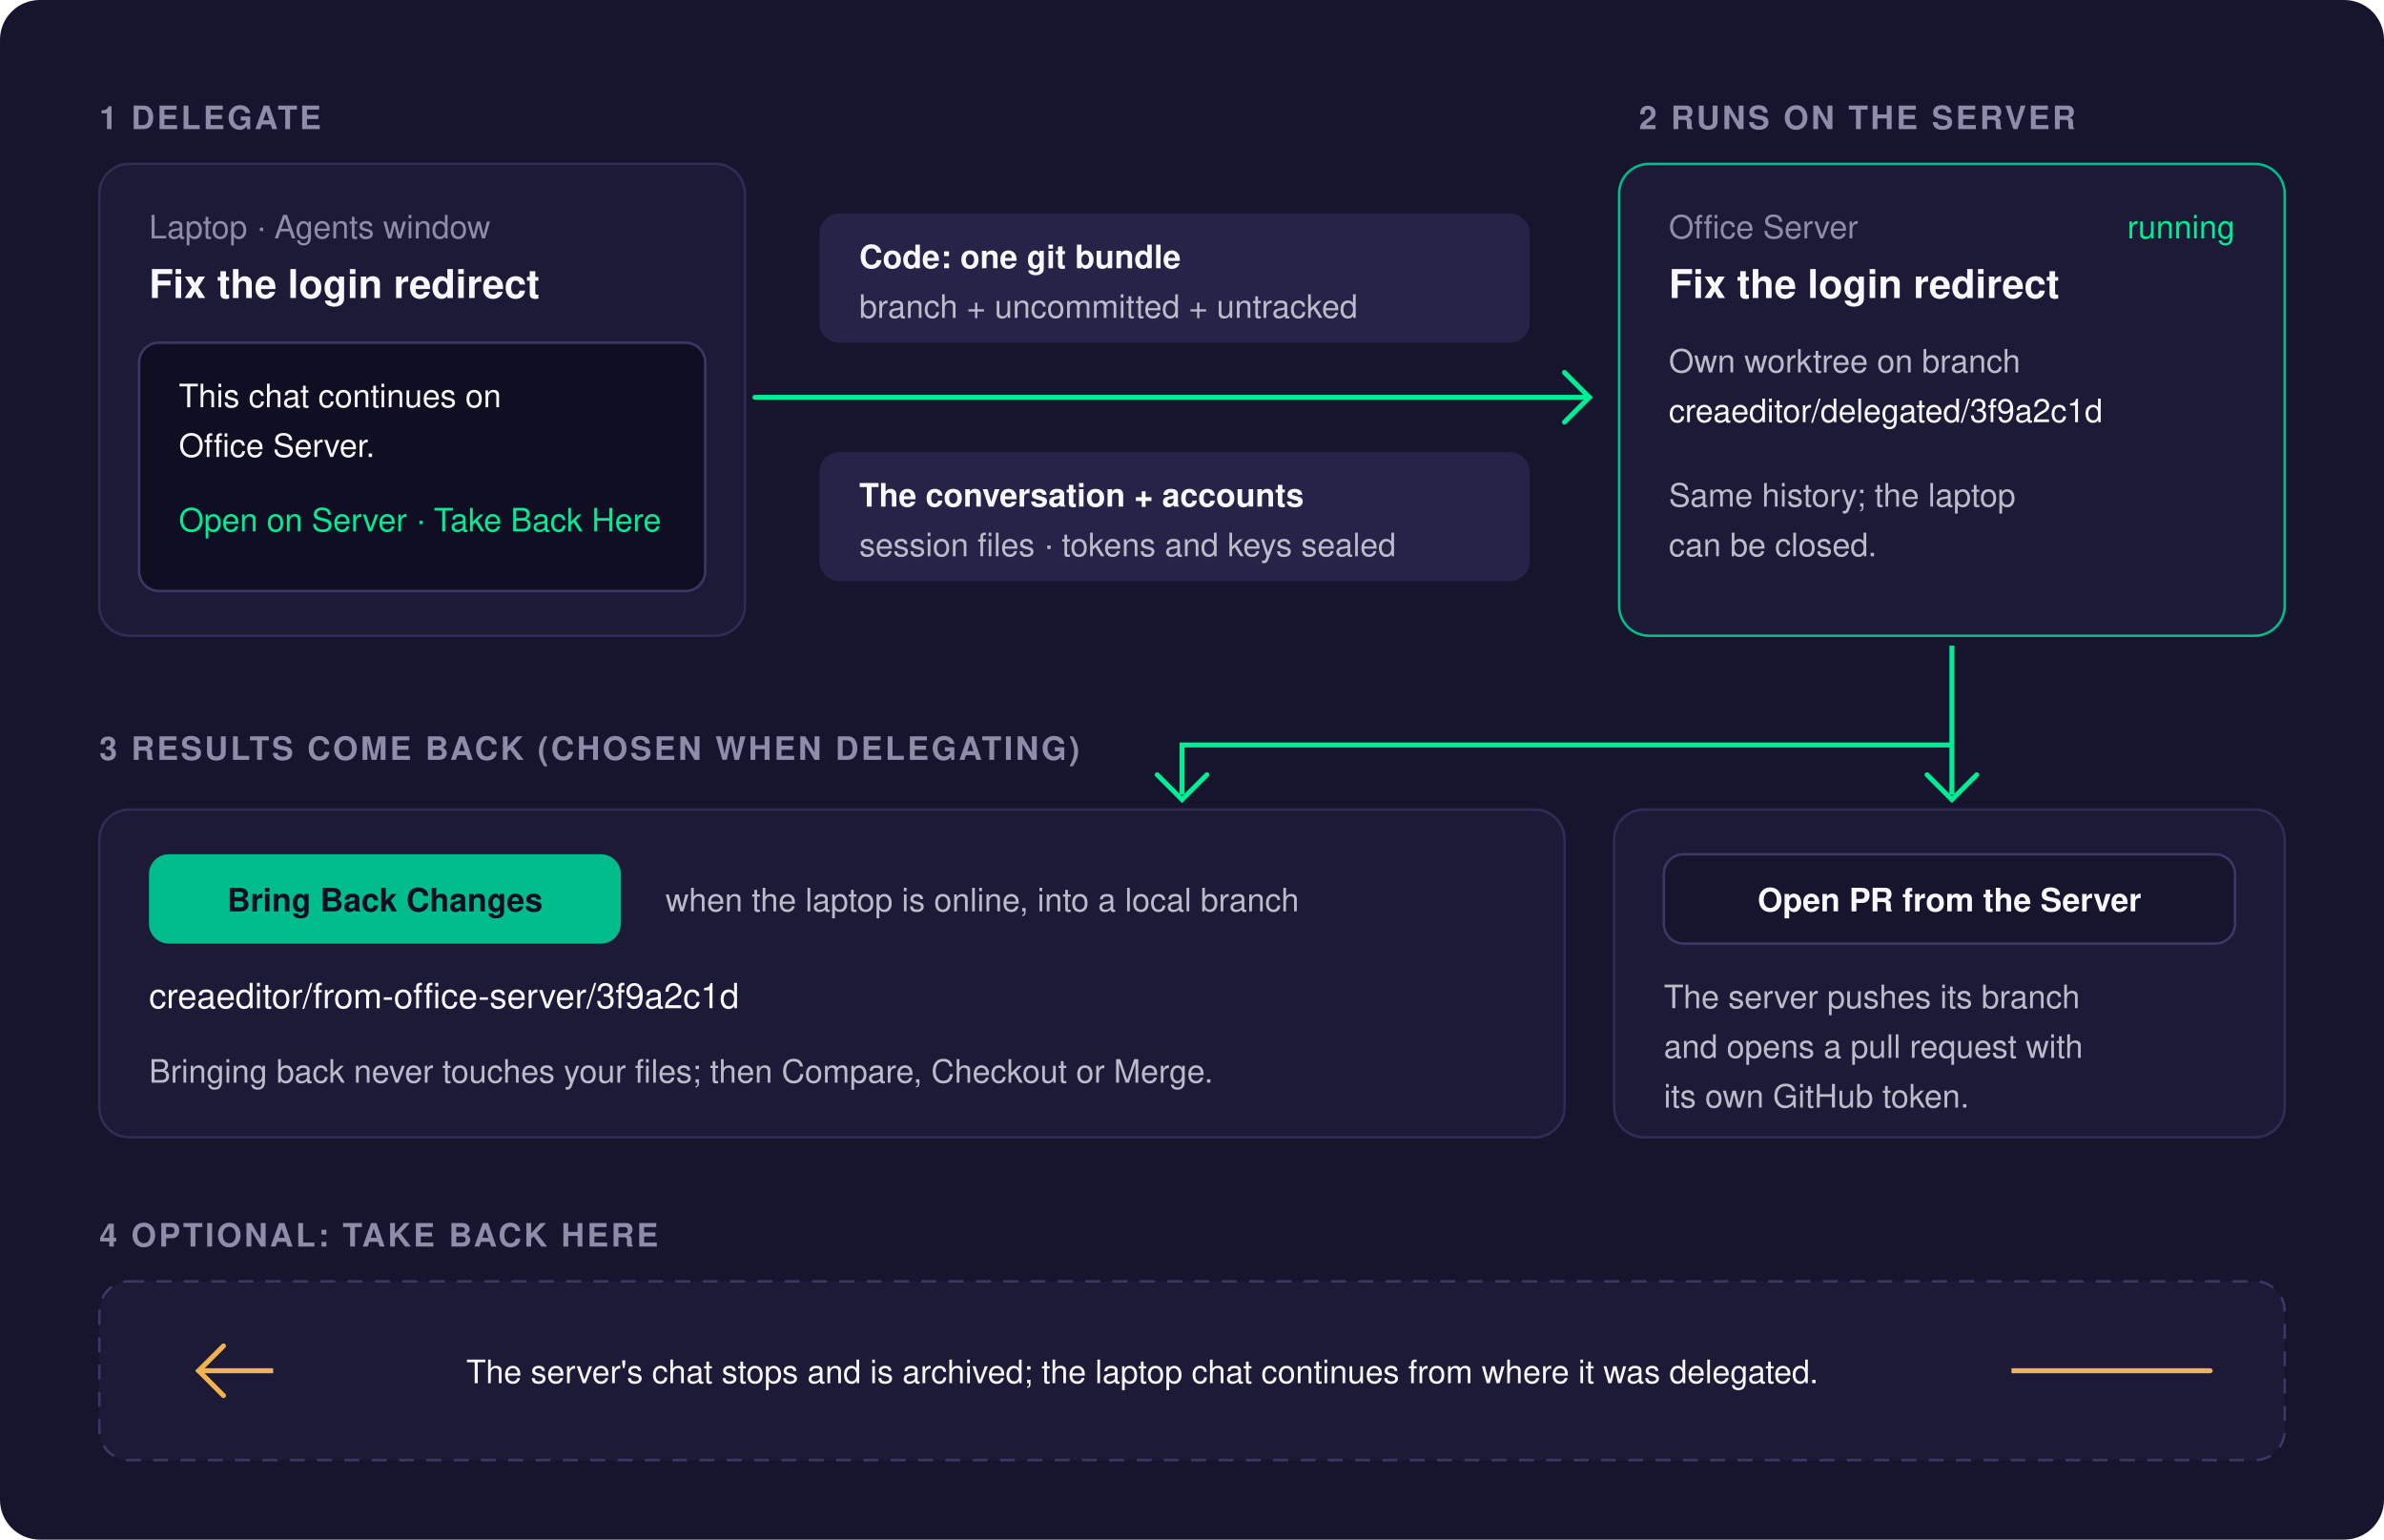
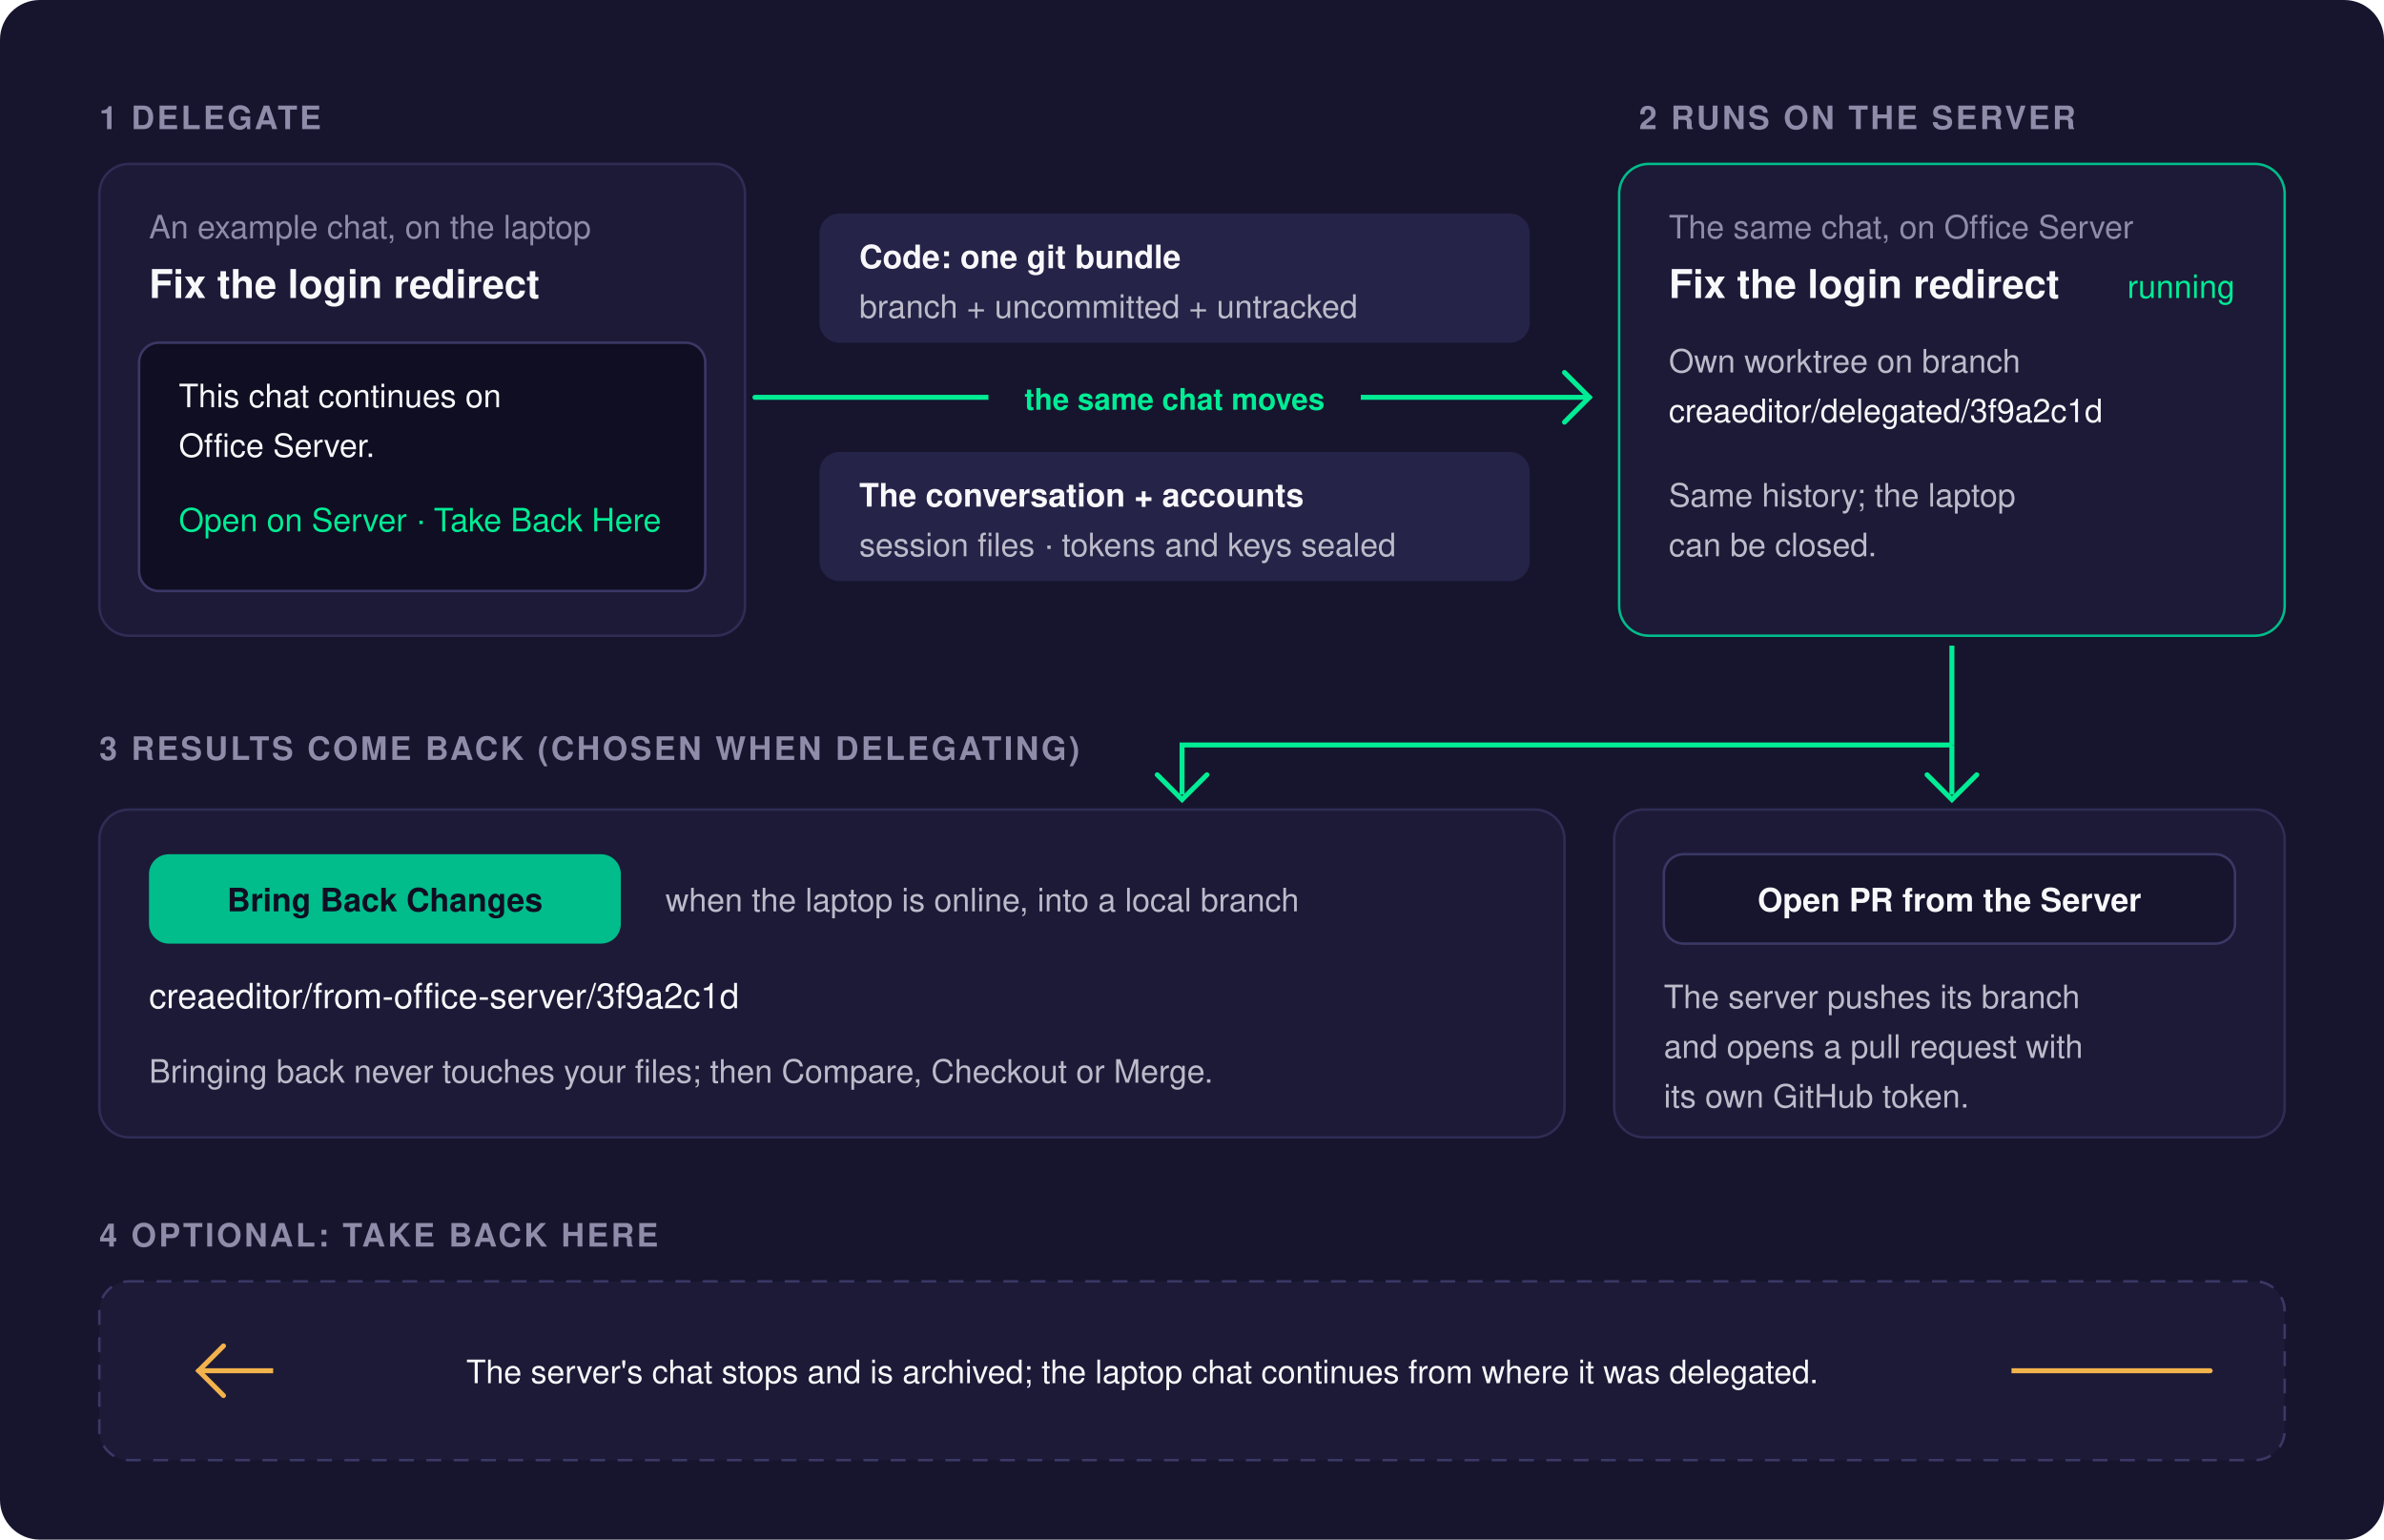
<svg xmlns="http://www.w3.org/2000/svg" width="960" height="620" viewBox="0 0 960 620" font-family="-apple-system, 'Segoe UI', Helvetica, Arial, sans-serif">
  <rect width="960" height="620" rx="16" fill="#16152D" />
  <text x="40" y="52" fill="#8E8CA8" font-size="13" font-weight="600" letter-spacing="1">1  DELEGATE</text>
  <text x="660" y="52" fill="#8E8CA8" font-size="13" font-weight="600" letter-spacing="1">2  RUNS ON THE SERVER</text>
  <rect x="40" y="66" width="260" height="190" rx="12" fill="#1C1A37" stroke="#2F2C55" />
-   <text x="60" y="96" fill="#8E8CA8" font-size="13">Laptop · Agents window</text>
+   <text x="60" y="96" fill="#8E8CA8" font-size="13">An example chat, on the laptop</text>
  <text x="60" y="120" fill="#F8F7FA" font-size="16" font-weight="600">Fix the login redirect</text>
  <rect x="56" y="138" width="228" height="100" rx="8" fill="#0F0E22" stroke="#3B3866" />
  <text x="72" y="164" fill="#F8F7FA" font-size="13">This chat continues on</text>
  <text x="72" y="184" fill="#F8F7FA" font-size="13">Office Server.</text>
  <text x="72" y="214" fill="#00EC95" font-size="13">Open on Server · Take Back Here</text>
  <g stroke="#00EC95" stroke-width="2" fill="none" stroke-linecap="round">
    <path d="M304 160 H640" />
    <path d="M630 150 L640 160 L630 170" />
  </g>
+   <rect x="398" y="149" width="150" height="22" rx="11" fill="#16152D" />
+   <text x="473" y="165" fill="#00EC95" font-size="12" font-weight="600" text-anchor="middle">the same chat moves</text>
  <rect x="330" y="86" width="286" height="52" rx="8" fill="#252347" />
  <text x="346" y="108" fill="#F8F7FA" font-size="13" font-weight="600">Code: one git bundle</text>
  <text x="346" y="128" fill="#BCBBCA" font-size="13">branch + uncommitted + untracked</text>
  <rect x="330" y="182" width="286" height="52" rx="8" fill="#252347" />
  <text x="346" y="204" fill="#F8F7FA" font-size="13" font-weight="600">The conversation + accounts</text>
  <text x="346" y="224" fill="#BCBBCA" font-size="13">session files · tokens and keys sealed</text>
  <rect x="652" y="66" width="268" height="190" rx="12" fill="#1C1A37" stroke="#00BD8B" />
-   <text x="672" y="96" fill="#8E8CA8" font-size="13">Office Server</text>
-   <text x="900" y="96" fill="#00EC95" font-size="13" text-anchor="end">running</text>
+   <text x="672" y="96" fill="#8E8CA8" font-size="13">The same chat, on Office Server</text>
+   <text x="900" y="120" fill="#00EC95" font-size="13" text-anchor="end">running</text>
  <text x="672" y="120" fill="#F8F7FA" font-size="16" font-weight="600">Fix the login redirect</text>
  <text x="672" y="150" fill="#BCBBCA" font-size="13">Own worktree on branch</text>
  <text x="672" y="170" fill="#F8F7FA" font-size="13">creaeditor/delegated/3f9a2c1d</text>
  <text x="672" y="204" fill="#BCBBCA" font-size="13">Same history; the laptop</text>
  <text x="672" y="224" fill="#BCBBCA" font-size="13">can be closed.</text>
  <text x="40" y="306" fill="#8E8CA8" font-size="13" font-weight="600" letter-spacing="1">3  RESULTS COME BACK (CHOSEN WHEN DELEGATING)</text>
  <path d="M786 260 V300" stroke="#00EC95" stroke-width="2" fill="none" />
  <path d="M786 300 H476 V320 M786 300 V320" stroke="#00EC95" stroke-width="2" fill="none" />
  <path d="M466 312 L476 322 L486 312 M776 312 L786 322 L796 312" stroke="#00EC95" stroke-width="2" fill="none" stroke-linecap="round" />
  <rect x="40" y="326" width="590" height="132" rx="12" fill="#1C1A37" stroke="#2F2C55" />
  <rect x="60" y="344" width="190" height="36" rx="8" fill="#00BD8B" />
  <text x="155" y="367" fill="#0F0E22" font-size="13" font-weight="600" text-anchor="middle">Bring Back Changes</text>
  <text x="268" y="367" fill="#BCBBCA" font-size="13">when the laptop is online, into a local branch</text>
  <text x="60" y="406" fill="#F8F7FA" font-size="14">creaeditor/from-office-server/3f9a2c1d</text>
  <text x="60" y="436" fill="#BCBBCA" font-size="13">Bringing back never touches your files; then Compare, Checkout or Merge.</text>
  <rect x="650" y="326" width="270" height="132" rx="12" fill="#1C1A37" stroke="#2F2C55" />
  <rect x="670" y="344" width="230" height="36" rx="8" fill="#16152D" stroke="#3B3866" />
  <text x="785" y="367" fill="#F8F7FA" font-size="13" font-weight="600" text-anchor="middle">Open PR from the Server</text>
  <text x="670" y="406" fill="#BCBBCA" font-size="13">The server pushes its branch</text>
  <text x="670" y="426" fill="#BCBBCA" font-size="13">and opens a pull request with</text>
  <text x="670" y="446" fill="#BCBBCA" font-size="13">its own GitHub token.</text>
  <text x="40" y="502" fill="#8E8CA8" font-size="13" font-weight="600" letter-spacing="1">4  OPTIONAL: TAKE BACK HERE</text>
  <rect x="40" y="516" width="880" height="72" rx="12" fill="#1C1A37" stroke="#3B3866" stroke-dasharray="6 5" />
  <g stroke="#F2B24C" stroke-width="2" fill="none" stroke-linecap="round">
    <path d="M890 552 H80" />
    <path d="M90 542 L80 552 L90 562" />
  </g>
  <rect x="110" y="534" width="700" height="36" rx="8" fill="#1C1A37" />
  <text x="460" y="557" fill="#F8F7FA" font-size="13" text-anchor="middle">The server's chat stops and is archived; the laptop chat continues from where it was delegated.</text>
</svg>
